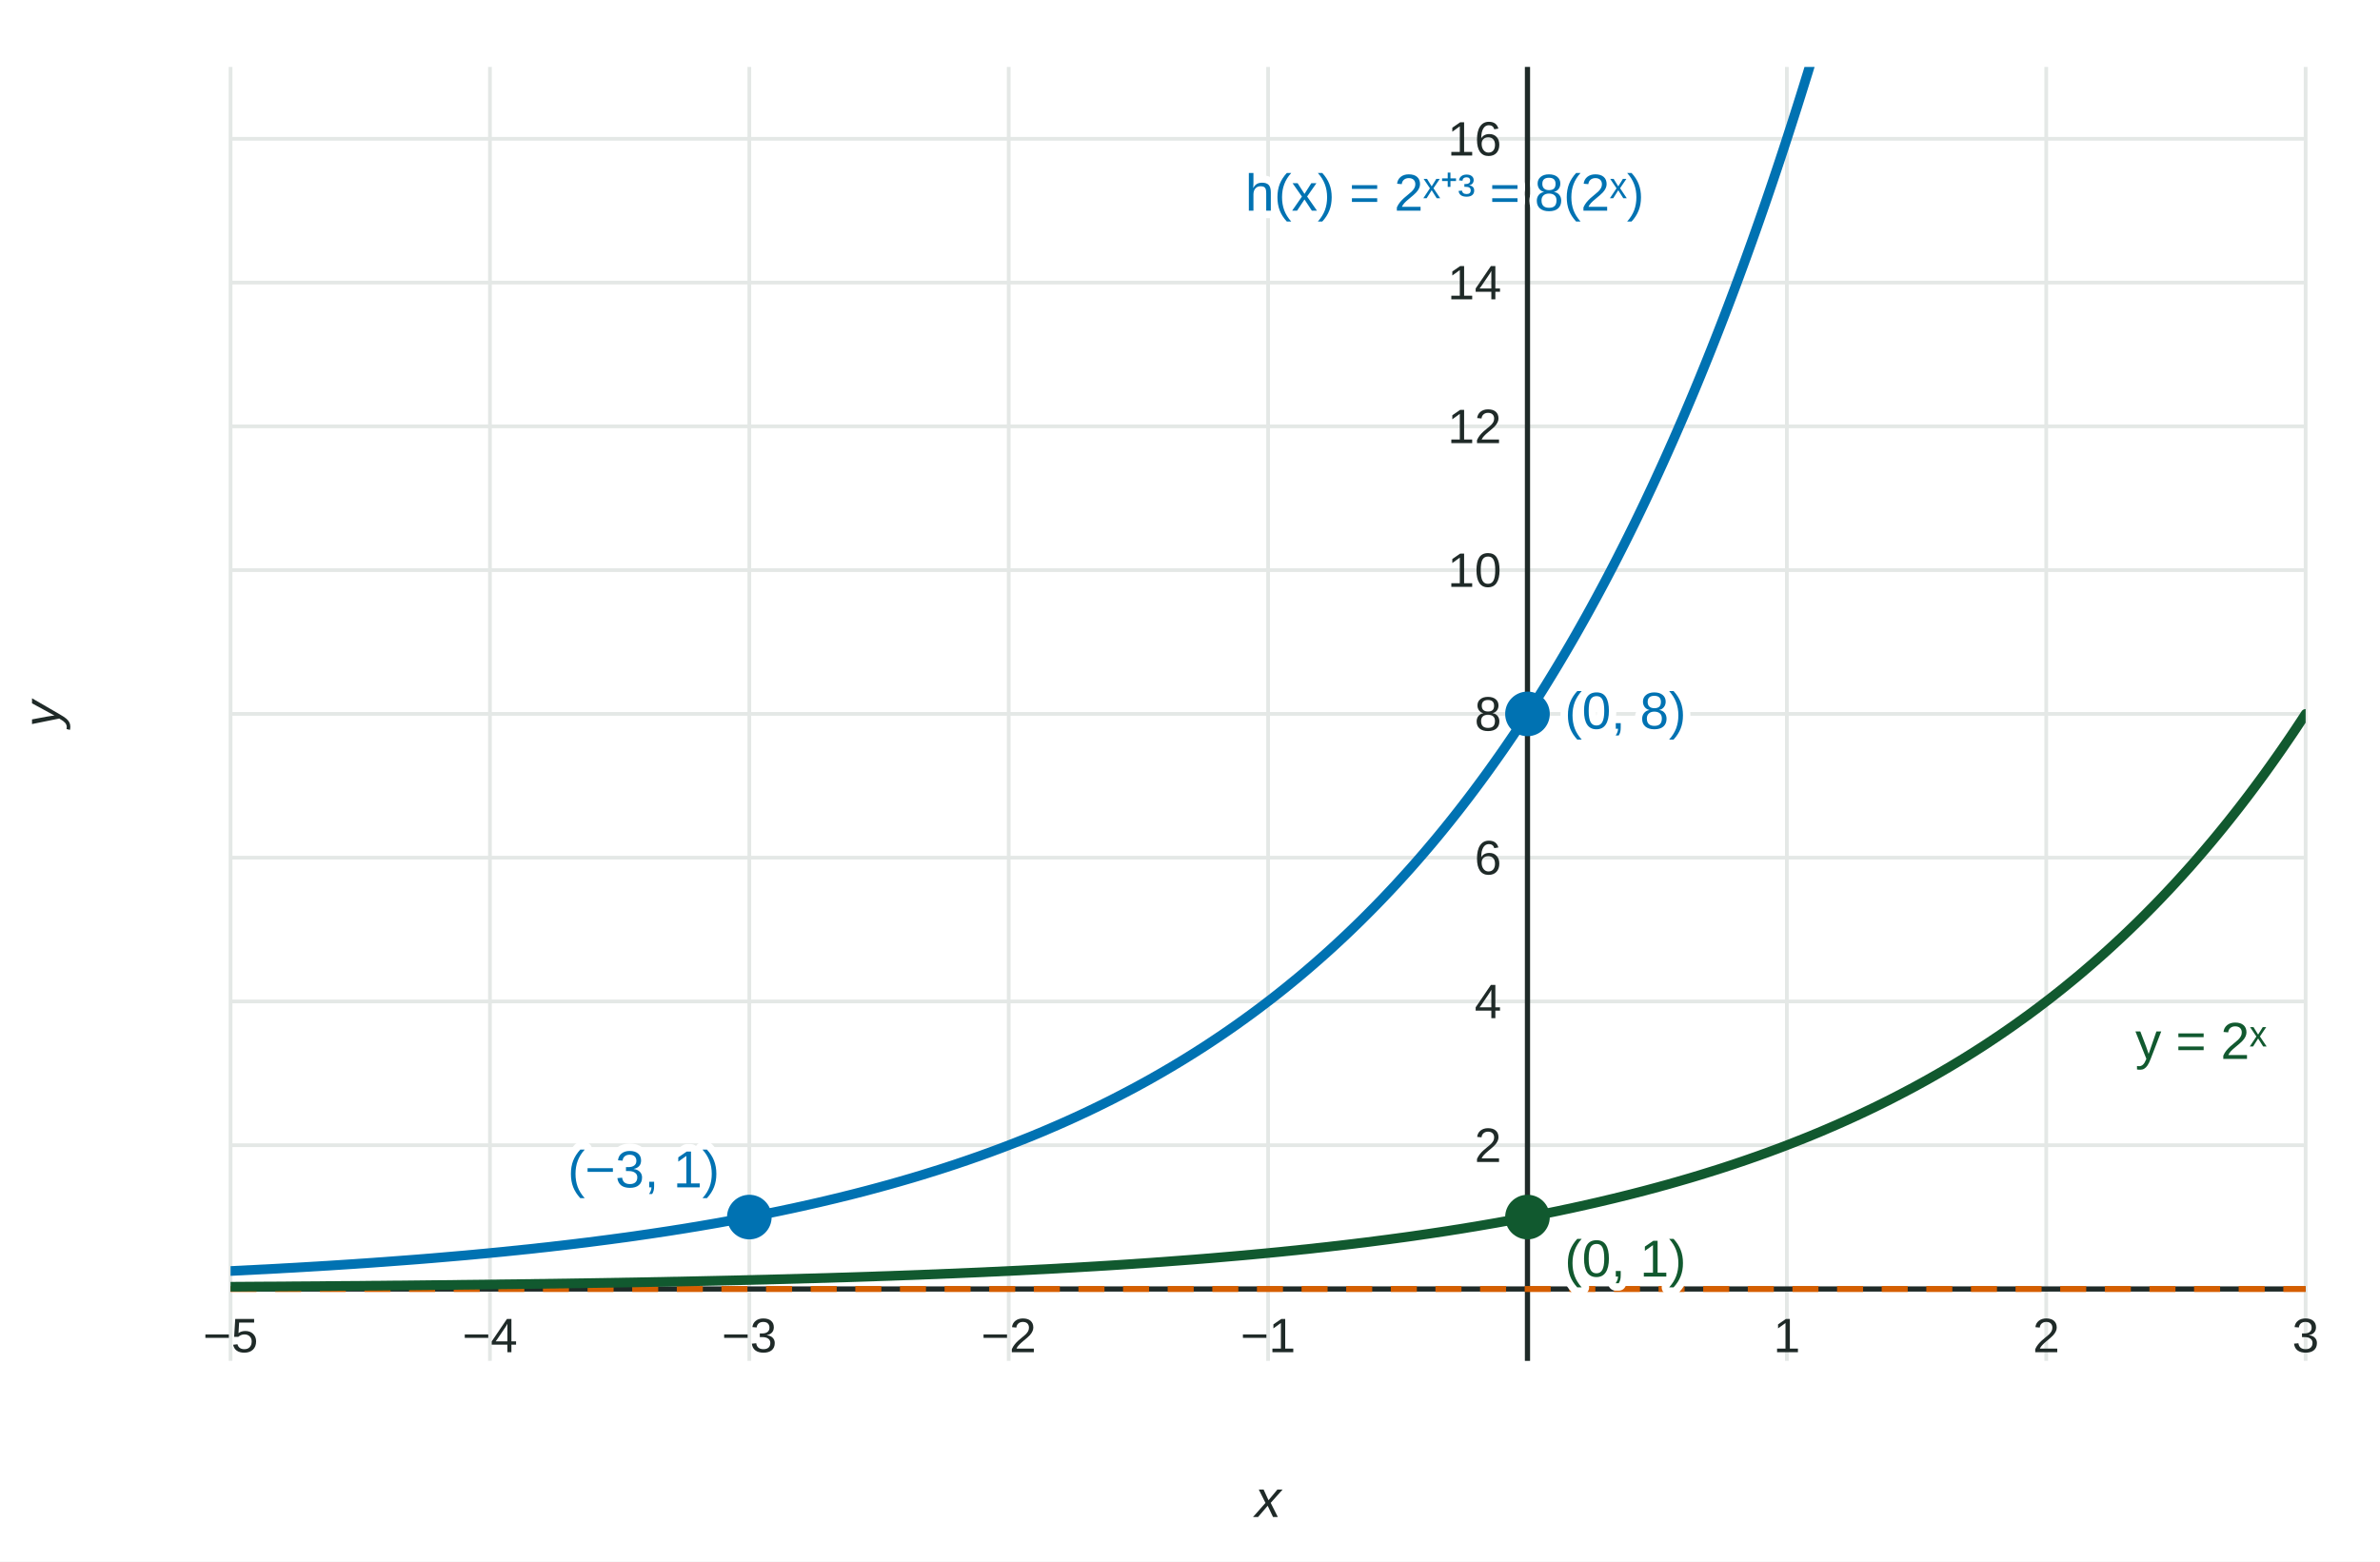
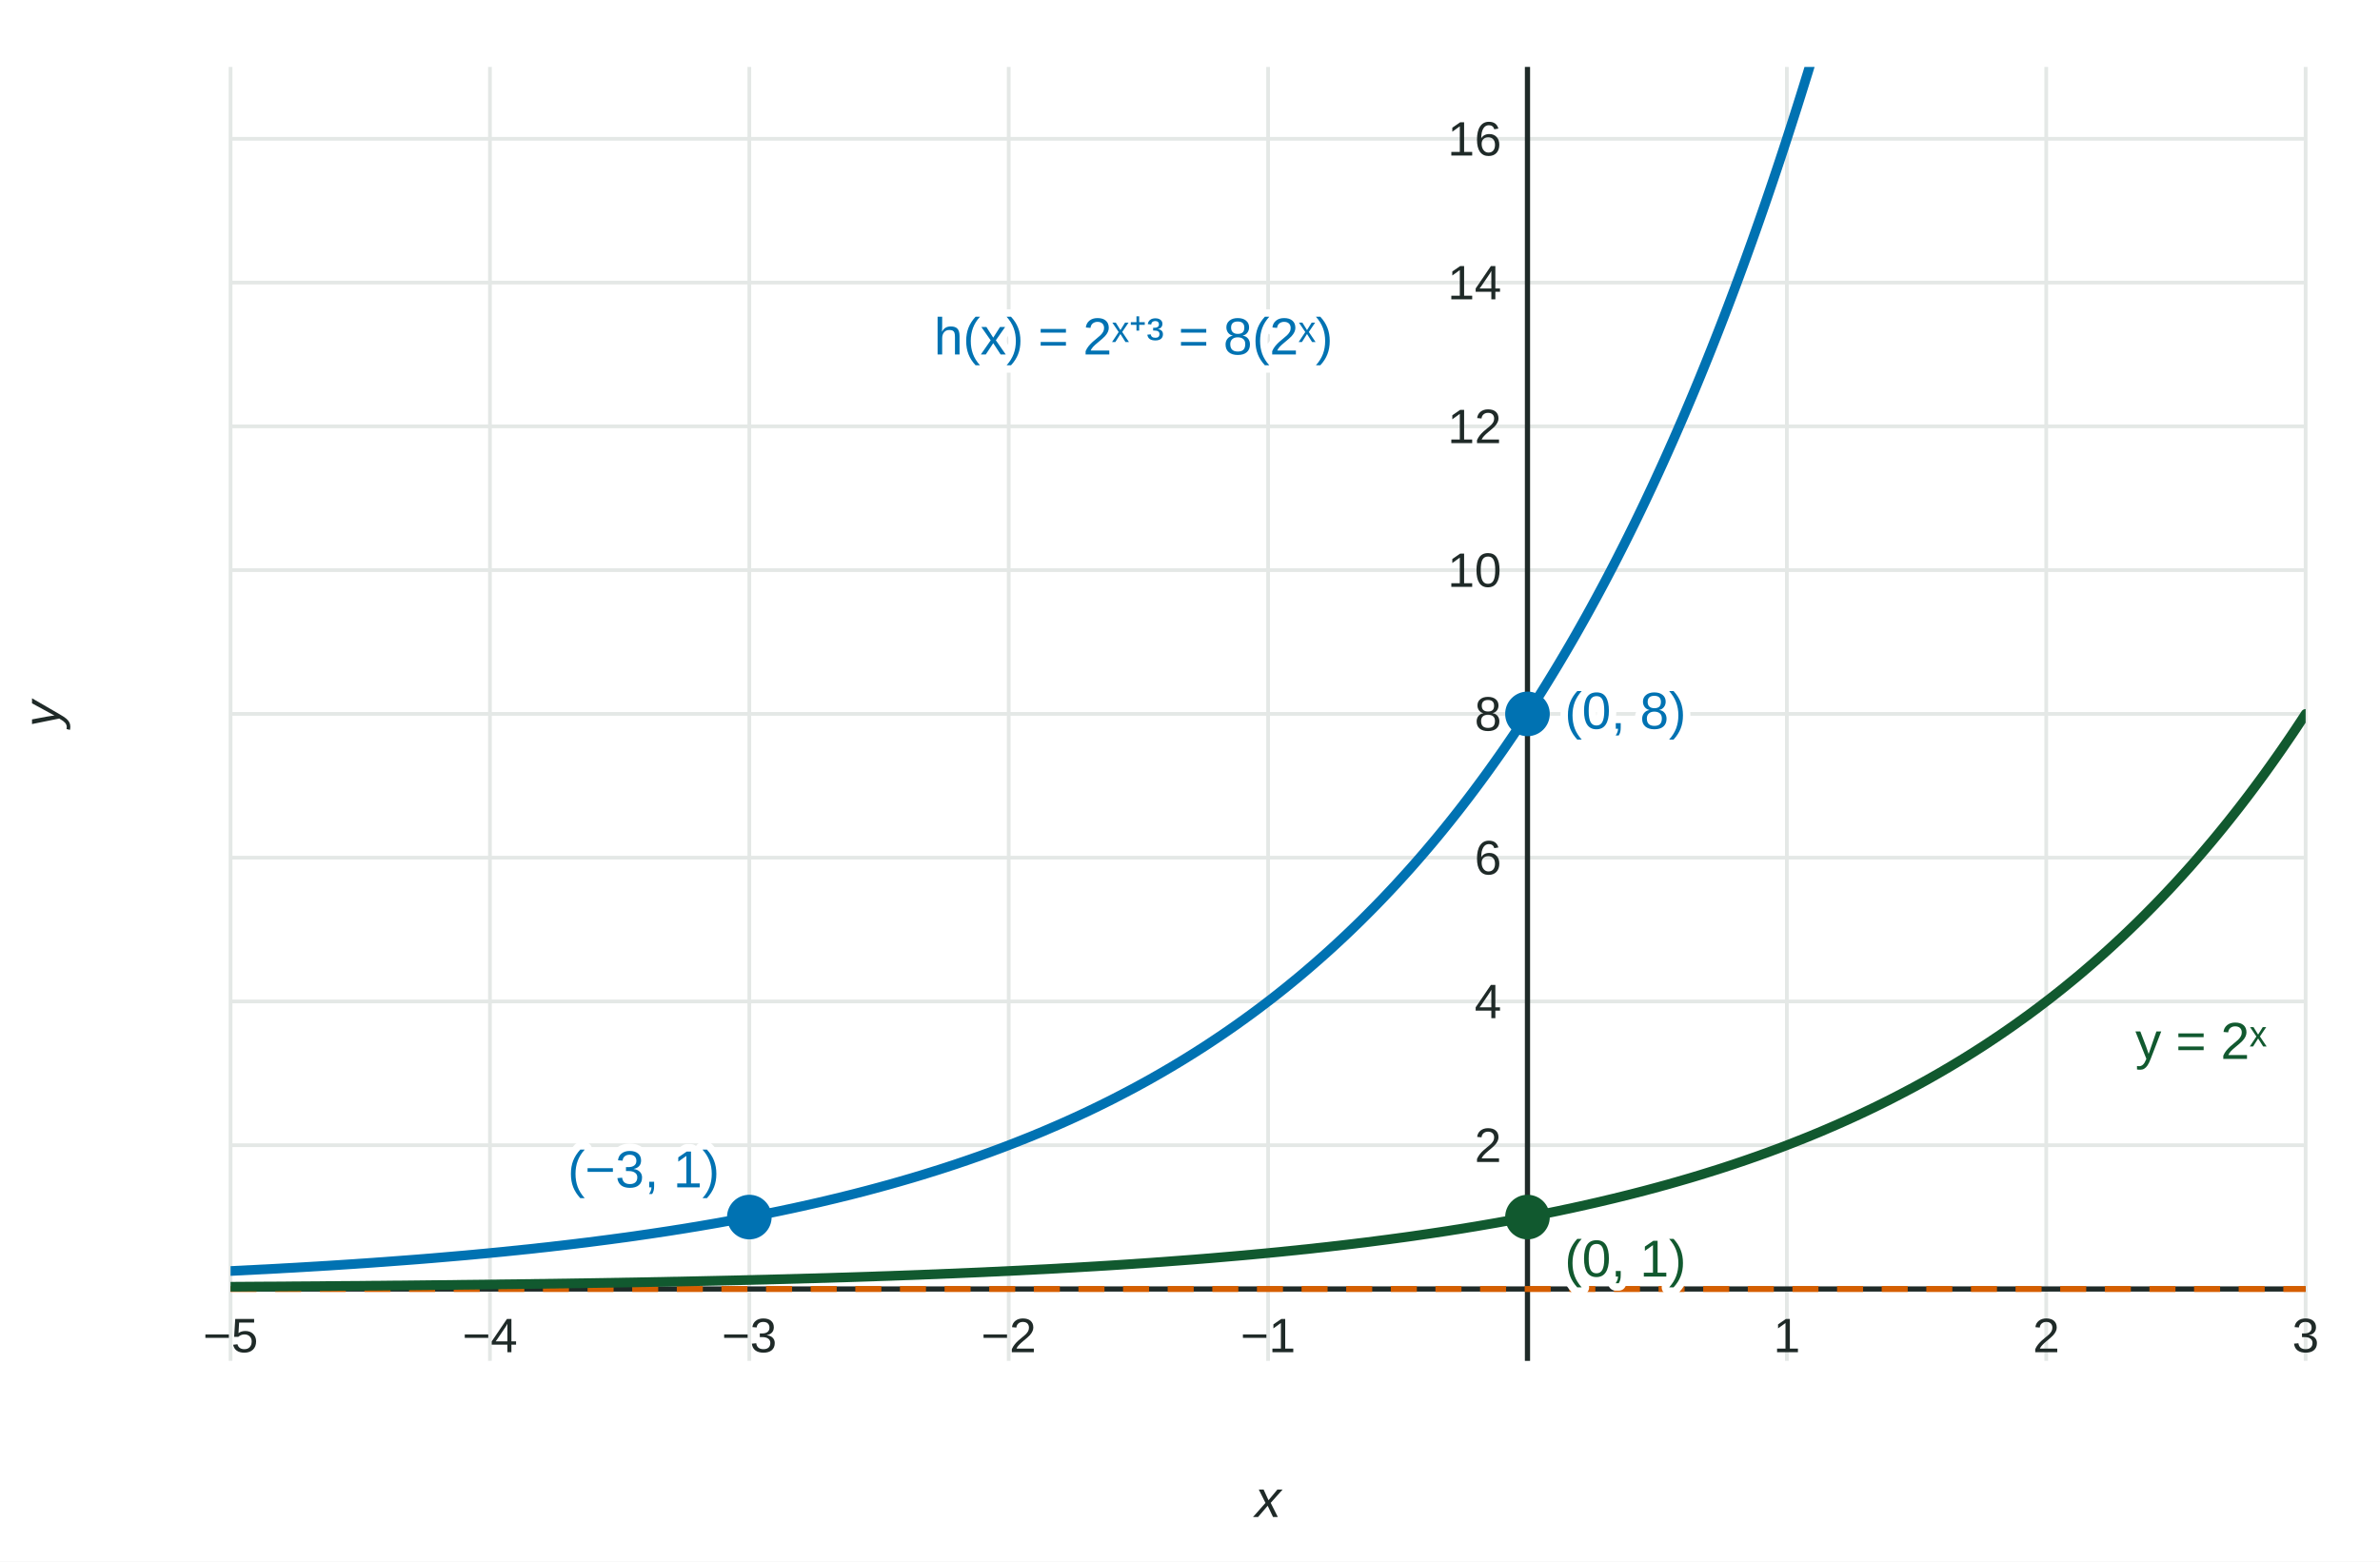
<svg xmlns="http://www.w3.org/2000/svg" width="640" height="420" viewBox="0 0 640 420" role="img" aria-labelledby="t d" font-family="Arial, Helvetica, sans-serif">
  <rect width="640" height="420" fill="#FFFFFF" />
  <clipPath id="c">
    <rect x="62" y="18" width="558" height="348" />
  </clipPath>
  <line x1="62" y1="18" x2="62" y2="366" stroke="#E4E8E6" stroke-width="1" />
  <line x1="131.75" y1="18" x2="131.75" y2="366" stroke="#E4E8E6" stroke-width="1" />
  <line x1="201.5" y1="18" x2="201.5" y2="366" stroke="#E4E8E6" stroke-width="1" />
  <line x1="271.25" y1="18" x2="271.25" y2="366" stroke="#E4E8E6" stroke-width="1" />
  <line x1="341" y1="18" x2="341" y2="366" stroke="#E4E8E6" stroke-width="1" />
  <line x1="410.75" y1="18" x2="410.75" y2="366" stroke="#E4E8E6" stroke-width="1" />
  <line x1="480.5" y1="18" x2="480.5" y2="366" stroke="#E4E8E6" stroke-width="1" />
  <line x1="550.25" y1="18" x2="550.25" y2="366" stroke="#E4E8E6" stroke-width="1" />
  <line x1="620" y1="18" x2="620" y2="366" stroke="#E4E8E6" stroke-width="1" />
  <line x1="62" y1="346.67" x2="620" y2="346.67" stroke="#E4E8E6" stroke-width="1" />
  <line x1="62" y1="308" x2="620" y2="308" stroke="#E4E8E6" stroke-width="1" />
  <line x1="62" y1="269.33" x2="620" y2="269.33" stroke="#E4E8E6" stroke-width="1" />
  <line x1="62" y1="230.67" x2="620" y2="230.67" stroke="#E4E8E6" stroke-width="1" />
  <line x1="62" y1="192" x2="620" y2="192" stroke="#E4E8E6" stroke-width="1" />
  <line x1="62" y1="153.33" x2="620" y2="153.33" stroke="#E4E8E6" stroke-width="1" />
  <line x1="62" y1="114.67" x2="620" y2="114.67" stroke="#E4E8E6" stroke-width="1" />
  <line x1="62" y1="76" x2="620" y2="76" stroke="#E4E8E6" stroke-width="1" />
  <line x1="62" y1="37.33" x2="620" y2="37.33" stroke="#E4E8E6" stroke-width="1" />
  <line x1="62" y1="346.67" x2="620" y2="346.67" stroke="#1F2A28" stroke-width="1.4" />
  <line x1="410.75" y1="18" x2="410.75" y2="366" stroke="#1F2A28" stroke-width="1.4" />
  <text x="62" y="363.67" font-size="13" fill="#1F2A28" text-anchor="middle">−5</text>
  <text x="131.75" y="363.67" font-size="13" fill="#1F2A28" text-anchor="middle">−4</text>
  <text x="201.5" y="363.67" font-size="13" fill="#1F2A28" text-anchor="middle">−3</text>
  <text x="271.25" y="363.67" font-size="13" fill="#1F2A28" text-anchor="middle">−2</text>
  <text x="341" y="363.67" font-size="13" fill="#1F2A28" text-anchor="middle">−1</text>
  <text x="480.5" y="363.67" font-size="13" fill="#1F2A28" text-anchor="middle">1</text>
  <text x="550.25" y="363.67" font-size="13" fill="#1F2A28" text-anchor="middle">2</text>
  <text x="620" y="363.67" font-size="13" fill="#1F2A28" text-anchor="middle">3</text>
  <text x="403.75" y="312.5" font-size="13" fill="#1F2A28" text-anchor="end">2</text>
  <text x="403.75" y="273.83" font-size="13" fill="#1F2A28" text-anchor="end">4</text>
  <text x="403.75" y="235.17" font-size="13" fill="#1F2A28" text-anchor="end">6</text>
  <text x="403.75" y="196.5" font-size="13" fill="#1F2A28" text-anchor="end">8</text>
  <text x="403.75" y="157.83" font-size="13" fill="#1F2A28" text-anchor="end">10</text>
  <text x="403.75" y="119.17" font-size="13" fill="#1F2A28" text-anchor="end">12</text>
  <text x="403.75" y="80.5" font-size="13" fill="#1F2A28" text-anchor="end">14</text>
  <text x="403.75" y="41.83" font-size="13" fill="#1F2A28" text-anchor="end">16</text>
  <text x="341" y="408" font-size="14" fill="#1F2A28" text-anchor="middle" font-style="italic">x</text>
  <text transform="translate(16 192) rotate(-90)" font-size="14" fill="#1F2A28" text-anchor="middle" font-style="italic">y</text>
  <g clip-path="url(#c)">
    <line x1="62" y1="346.67" x2="620" y2="346.67" stroke="#D55E00" stroke-width="1.6" stroke-dasharray="7 5" />
    <polyline points="62,346.06 62.93,346.06 63.86,346.05 64.79,346.05 65.72,346.04 66.65,346.03 67.58,346.03 68.51,346.02 69.44,346.02 70.37,346.01 71.3,346 72.23,346 73.16,345.99 74.09,345.99 75.02,345.98 75.95,345.97 76.88,345.97 77.81,345.96 78.74,345.95 79.67,345.95 80.6,345.94 81.53,345.93 82.46,345.93 83.39,345.92 84.32,345.91 85.25,345.91 86.18,345.9 87.11,345.89 88.04,345.88 88.97,345.88 89.9,345.87 90.83,345.86 91.76,345.85 92.69,345.85 93.62,345.84 94.55,345.83 95.48,345.82 96.41,345.82 97.34,345.81 98.27,345.8 99.2,345.79 100.13,345.78 101.06,345.78 101.99,345.77 102.92,345.76 103.85,345.75 104.78,345.74 105.71,345.73 106.64,345.73 107.57,345.72 108.5,345.71 109.43,345.7 110.36,345.69 111.29,345.68 112.22,345.67 113.15,345.66 114.08,345.65 115.01,345.64 115.94,345.63 116.87,345.62 117.8,345.61 118.73,345.6 119.66,345.6 120.59,345.59 121.52,345.58 122.45,345.57 123.38,345.55 124.31,345.54 125.24,345.53 126.17,345.52 127.1,345.51 128.03,345.5 128.96,345.49 129.89,345.48 130.82,345.47 131.75,345.46 132.68,345.45 133.61,345.44 134.54,345.42 135.47,345.41 136.4,345.4 137.33,345.39 138.26,345.38 139.19,345.37 140.12,345.35 141.05,345.34 141.98,345.33 142.91,345.32 143.84,345.3 144.77,345.29 145.7,345.28 146.63,345.27 147.56,345.25 148.49,345.24 149.42,345.23 150.35,345.21 151.28,345.2 152.21,345.19 153.14,345.17 154.07,345.16 155,345.14 155.93,345.13 156.86,345.12 157.79,345.1 158.72,345.09 159.65,345.07 160.58,345.06 161.51,345.04 162.44,345.03 163.37,345.01 164.3,345 165.23,344.98 166.16,344.97 167.09,344.95 168.02,344.93 168.95,344.92 169.88,344.9 170.81,344.89 171.74,344.87 172.67,344.85 173.6,344.84 174.53,344.82 175.46,344.8 176.39,344.78 177.32,344.77 178.25,344.75 179.18,344.73 180.11,344.71 181.04,344.69 181.97,344.68 182.9,344.66 183.83,344.64 184.76,344.62 185.69,344.6 186.62,344.58 187.55,344.56 188.48,344.54 189.41,344.52 190.34,344.5 191.27,344.48 192.2,344.46 193.13,344.44 194.06,344.42 194.99,344.4 195.92,344.38 196.85,344.36 197.78,344.34 198.71,344.32 199.64,344.29 200.57,344.27 201.5,344.25 202.43,344.23 203.36,344.2 204.29,344.18 205.22,344.16 206.15,344.14 207.08,344.11 208.01,344.09 208.94,344.06 209.87,344.04 210.8,344.02 211.73,343.99 212.66,343.97 213.59,343.94 214.52,343.92 215.45,343.89 216.38,343.86 217.31,343.84 218.24,343.81 219.17,343.79 220.1,343.76 221.03,343.73 221.96,343.71 222.89,343.68 223.82,343.65 224.75,343.62 225.68,343.59 226.61,343.57 227.54,343.54 228.47,343.51 229.4,343.48 230.33,343.45 231.26,343.42 232.19,343.39 233.12,343.36 234.05,343.33 234.98,343.3 235.91,343.26 236.84,343.23 237.77,343.2 238.7,343.17 239.63,343.14 240.56,343.1 241.49,343.07 242.42,343.04 243.35,343 244.28,342.97 245.21,342.94 246.14,342.9 247.07,342.87 248,342.83 248.93,342.79 249.86,342.76 250.79,342.72 251.72,342.69 252.65,342.65 253.58,342.61 254.51,342.57 255.44,342.54 256.37,342.5 257.3,342.46 258.23,342.42 259.16,342.38 260.09,342.34 261.02,342.3 261.95,342.26 262.88,342.22 263.81,342.18 264.74,342.14 265.67,342.09 266.6,342.05 267.53,342.01 268.46,341.97 269.39,341.92 270.32,341.88 271.25,341.83 272.18,341.79 273.11,341.74 274.04,341.7 274.97,341.65 275.9,341.6 276.83,341.56 277.76,341.51 278.69,341.46 279.62,341.41 280.55,341.37 281.48,341.32 282.41,341.27 283.34,341.22 284.27,341.17 285.2,341.11 286.13,341.06 287.06,341.01 287.99,340.96 288.92,340.91 289.85,340.85 290.78,340.8 291.71,340.74 292.64,340.69 293.57,340.63 294.5,340.58 295.43,340.52 296.36,340.46 297.29,340.41 298.22,340.35 299.15,340.29 300.08,340.23 301.01,340.17 301.94,340.11 302.87,340.05 303.8,339.99 304.73,339.93 305.66,339.86 306.59,339.8 307.52,339.74 308.45,339.67 309.38,339.61 310.31,339.54 311.24,339.47 312.17,339.41 313.1,339.34 314.03,339.27 314.96,339.2 315.89,339.13 316.82,339.06 317.75,338.99 318.68,338.92 319.61,338.85 320.54,338.78 321.47,338.71 322.4,338.63 323.33,338.56 324.26,338.48 325.19,338.41 326.12,338.33 327.05,338.25 327.98,338.17 328.91,338.09 329.84,338.01 330.77,337.93 331.7,337.85 332.63,337.77 333.56,337.69 334.49,337.61 335.42,337.52 336.35,337.44 337.28,337.35 338.21,337.26 339.14,337.18 340.07,337.09 341,337 341.93,336.91 342.86,336.82 343.79,336.73 344.72,336.64 345.65,336.54 346.58,336.45 347.51,336.35 348.44,336.26 349.37,336.16 350.3,336.06 351.23,335.97 352.16,335.87 353.09,335.77 354.02,335.66 354.95,335.56 355.88,335.46 356.81,335.36 357.74,335.25 358.67,335.14 359.6,335.04 360.53,334.93 361.46,334.82 362.39,334.71 363.32,334.6 364.25,334.49 365.18,334.37 366.11,334.26 367.04,334.15 367.97,334.03 368.9,333.91 369.83,333.79 370.76,333.67 371.69,333.55 372.62,333.43 373.55,333.31 374.48,333.18 375.41,333.06 376.34,332.93 377.27,332.81 378.2,332.68 379.13,332.55 380.06,332.42 380.99,332.28 381.92,332.15 382.85,332.01 383.78,331.88 384.71,331.74 385.64,331.6 386.57,331.46 387.5,331.32 388.43,331.18 389.36,331.04 390.29,330.89 391.22,330.74 392.15,330.6 393.08,330.45 394.01,330.3 394.94,330.14 395.87,329.99 396.8,329.84 397.73,329.68 398.66,329.52 399.59,329.36 400.52,329.2 401.45,329.04 402.38,328.88 403.31,328.71 404.24,328.54 405.17,328.38 406.1,328.21 407.03,328.03 407.96,327.86 408.89,327.69 409.82,327.51 410.75,327.33 411.68,327.15 412.61,326.97 413.54,326.79 414.47,326.61 415.4,326.42 416.33,326.23 417.26,326.04 418.19,325.85 419.12,325.66 420.05,325.46 420.98,325.26 421.91,325.07 422.84,324.87 423.77,324.66 424.7,324.46 425.63,324.25 426.56,324.04 427.49,323.83 428.42,323.62 429.35,323.41 430.28,323.19 431.21,322.97 432.14,322.75 433.07,322.53 434,322.31 434.93,322.08 435.86,321.85 436.79,321.62 437.72,321.39 438.65,321.16 439.58,320.92 440.51,320.68 441.44,320.44 442.37,320.2 443.3,319.95 444.23,319.7 445.16,319.45 446.09,319.2 447.02,318.94 447.95,318.69 448.88,318.43 449.81,318.16 450.74,317.9 451.67,317.63 452.6,317.36 453.53,317.09 454.46,316.82 455.39,316.54 456.32,316.26 457.25,315.98 458.18,315.69 459.11,315.4 460.04,315.11 460.97,314.82 461.9,314.53 462.83,314.23 463.76,313.93 464.69,313.62 465.62,313.32 466.55,313.01 467.48,312.69 468.41,312.38 469.34,312.06 470.27,311.74 471.2,311.41 472.13,311.09 473.06,310.76 473.99,310.42 474.92,310.09 475.85,309.75 476.78,309.4 477.71,309.06 478.64,308.71 479.57,308.36 480.5,308 481.43,307.64 482.36,307.28 483.29,306.91 484.22,306.54 485.15,306.17 486.08,305.8 487.01,305.42 487.94,305.03 488.87,304.65 489.8,304.26 490.73,303.86 491.66,303.46 492.59,303.06 493.52,302.66 494.45,302.25 495.38,301.84 496.31,301.42 497.24,301 498.17,300.58 499.1,300.15 500.03,299.72 500.96,299.28 501.89,298.84 502.82,298.4 503.75,297.95 504.68,297.5 505.61,297.04 506.54,296.58 507.47,296.12 508.4,295.65 509.33,295.17 510.26,294.69 511.19,294.21 512.12,293.72 513.05,293.23 513.98,292.74 514.91,292.24 515.84,291.73 516.77,291.22 517.7,290.71 518.63,290.19 519.56,289.66 520.49,289.13 521.42,288.6 522.35,288.06 523.28,287.51 524.21,286.97 525.14,286.41 526.07,285.85 527,285.29 527.93,284.72 528.86,284.14 529.79,283.56 530.72,282.98 531.65,282.38 532.58,281.79 533.51,281.19 534.44,280.58 535.37,279.96 536.3,279.34 537.23,278.72 538.16,278.09 539.09,277.45 540.02,276.81 540.95,276.16 541.88,275.51 542.81,274.84 543.74,274.18 544.67,273.5 545.6,272.83 546.53,272.14 547.46,271.45 548.39,270.75 549.32,270.04 550.25,269.33 551.18,268.62 552.11,267.89 553.04,267.16 553.97,266.42 554.9,265.68 555.83,264.92 556.76,264.16 557.69,263.4 558.62,262.63 559.55,261.85 560.48,261.06 561.41,260.26 562.34,259.46 563.27,258.65 564.2,257.83 565.13,257.01 566.06,256.18 566.99,255.34 567.92,254.49 568.85,253.63 569.78,252.77 570.71,251.9 571.64,251.02 572.57,250.13 573.5,249.23 574.43,248.33 575.36,247.42 576.29,246.49 577.22,245.56 578.15,244.62 579.08,243.68 580.01,242.72 580.94,241.76 581.87,240.78 582.8,239.8 583.73,238.81 584.66,237.81 585.59,236.79 586.52,235.77 587.45,234.74 588.38,233.71 589.31,232.66 590.24,231.6 591.17,230.53 592.1,229.45 593.03,228.36 593.96,227.26 594.89,226.16 595.82,225.04 596.75,223.91 597.68,222.77 598.61,221.62 599.54,220.46 600.47,219.28 601.4,218.1 602.33,216.91 603.26,215.7 604.19,214.49 605.12,213.26 606.05,212.02 606.98,210.77 607.91,209.51 608.84,208.24 609.77,206.95 610.7,205.65 611.63,204.34 612.56,203.02 613.49,201.69 614.42,200.34 615.35,198.98 616.28,197.61 617.21,196.23 618.14,194.83 619.07,193.42 620,192" fill="none" stroke="#11592F" stroke-width="2.6" stroke-linejoin="round" stroke-linecap="round" />
    <polyline points="62,341.83 62.93,341.79 63.86,341.74 64.79,341.7 65.72,341.65 66.65,341.6 67.58,341.56 68.51,341.51 69.44,341.46 70.37,341.41 71.3,341.37 72.23,341.32 73.16,341.27 74.09,341.22 75.02,341.17 75.95,341.11 76.88,341.06 77.81,341.01 78.74,340.96 79.67,340.91 80.6,340.85 81.53,340.8 82.46,340.74 83.39,340.69 84.32,340.63 85.25,340.58 86.18,340.52 87.11,340.46 88.04,340.41 88.97,340.35 89.9,340.29 90.83,340.23 91.76,340.17 92.69,340.11 93.62,340.05 94.55,339.99 95.48,339.93 96.41,339.86 97.34,339.8 98.27,339.74 99.2,339.67 100.13,339.61 101.06,339.54 101.99,339.47 102.92,339.41 103.85,339.34 104.78,339.27 105.71,339.2 106.64,339.13 107.57,339.06 108.5,338.99 109.43,338.92 110.36,338.85 111.29,338.78 112.22,338.71 113.15,338.63 114.08,338.56 115.01,338.48 115.94,338.41 116.87,338.33 117.8,338.25 118.73,338.17 119.66,338.09 120.59,338.01 121.52,337.93 122.45,337.85 123.38,337.77 124.31,337.69 125.24,337.61 126.17,337.52 127.1,337.44 128.03,337.35 128.96,337.26 129.89,337.18 130.82,337.09 131.75,337 132.68,336.91 133.61,336.82 134.54,336.73 135.47,336.64 136.4,336.54 137.33,336.45 138.26,336.35 139.19,336.26 140.12,336.16 141.05,336.06 141.98,335.97 142.91,335.87 143.84,335.77 144.77,335.66 145.7,335.56 146.63,335.46 147.56,335.36 148.49,335.25 149.42,335.14 150.35,335.04 151.28,334.93 152.21,334.82 153.14,334.71 154.07,334.6 155,334.49 155.93,334.37 156.86,334.26 157.79,334.15 158.72,334.03 159.65,333.91 160.58,333.79 161.51,333.67 162.44,333.55 163.37,333.43 164.3,333.31 165.23,333.18 166.16,333.06 167.09,332.93 168.02,332.81 168.95,332.68 169.88,332.55 170.81,332.42 171.74,332.28 172.67,332.15 173.6,332.01 174.53,331.88 175.46,331.74 176.39,331.6 177.32,331.46 178.25,331.32 179.18,331.18 180.11,331.04 181.04,330.89 181.97,330.74 182.9,330.6 183.83,330.45 184.76,330.3 185.69,330.14 186.62,329.99 187.55,329.84 188.48,329.68 189.41,329.52 190.34,329.36 191.27,329.2 192.2,329.04 193.13,328.88 194.06,328.71 194.99,328.54 195.92,328.38 196.85,328.21 197.78,328.03 198.71,327.86 199.64,327.69 200.57,327.51 201.5,327.33 202.43,327.15 203.36,326.97 204.29,326.79 205.22,326.61 206.15,326.42 207.08,326.23 208.01,326.04 208.94,325.85 209.87,325.66 210.8,325.46 211.73,325.26 212.66,325.07 213.59,324.87 214.52,324.66 215.45,324.46 216.38,324.25 217.31,324.04 218.24,323.83 219.17,323.62 220.1,323.41 221.03,323.19 221.96,322.97 222.89,322.75 223.82,322.53 224.75,322.31 225.68,322.08 226.61,321.85 227.54,321.62 228.47,321.39 229.4,321.16 230.33,320.92 231.26,320.68 232.19,320.44 233.12,320.2 234.05,319.95 234.98,319.7 235.91,319.45 236.84,319.2 237.77,318.94 238.7,318.69 239.63,318.43 240.56,318.16 241.49,317.9 242.42,317.63 243.35,317.36 244.28,317.09 245.21,316.82 246.14,316.54 247.07,316.26 248,315.98 248.93,315.69 249.86,315.4 250.79,315.11 251.72,314.82 252.65,314.53 253.58,314.23 254.51,313.93 255.44,313.62 256.37,313.32 257.3,313.01 258.23,312.69 259.16,312.38 260.09,312.06 261.02,311.74 261.95,311.41 262.88,311.09 263.81,310.76 264.74,310.42 265.67,310.09 266.6,309.75 267.53,309.4 268.46,309.06 269.39,308.71 270.32,308.36 271.25,308 272.18,307.64 273.11,307.28 274.04,306.91 274.97,306.54 275.9,306.17 276.83,305.8 277.76,305.42 278.69,305.03 279.62,304.65 280.55,304.26 281.48,303.86 282.41,303.46 283.34,303.06 284.27,302.66 285.2,302.25 286.13,301.84 287.06,301.42 287.99,301 288.92,300.58 289.85,300.15 290.78,299.72 291.71,299.28 292.64,298.84 293.57,298.4 294.5,297.95 295.43,297.5 296.36,297.04 297.29,296.58 298.22,296.12 299.15,295.65 300.08,295.17 301.01,294.69 301.94,294.21 302.87,293.72 303.8,293.23 304.73,292.74 305.66,292.24 306.59,291.73 307.52,291.22 308.45,290.71 309.38,290.19 310.31,289.66 311.24,289.13 312.17,288.6 313.1,288.06 314.03,287.51 314.96,286.97 315.89,286.41 316.82,285.85 317.75,285.29 318.68,284.72 319.61,284.14 320.54,283.56 321.47,282.98 322.4,282.38 323.33,281.79 324.26,281.19 325.19,280.58 326.12,279.96 327.05,279.34 327.98,278.72 328.91,278.09 329.84,277.45 330.77,276.81 331.7,276.16 332.63,275.51 333.56,274.84 334.49,274.18 335.42,273.5 336.35,272.83 337.28,272.14 338.21,271.45 339.14,270.75 340.07,270.04 341,269.33 341.93,268.62 342.86,267.89 343.79,267.16 344.72,266.42 345.65,265.68 346.58,264.92 347.51,264.16 348.44,263.4 349.37,262.63 350.3,261.85 351.23,261.06 352.16,260.26 353.09,259.46 354.02,258.65 354.95,257.83 355.88,257.01 356.81,256.18 357.74,255.34 358.67,254.49 359.6,253.63 360.53,252.77 361.46,251.9 362.39,251.02 363.32,250.13 364.25,249.23 365.18,248.33 366.11,247.42 367.04,246.49 367.97,245.56 368.9,244.62 369.83,243.68 370.76,242.72 371.69,241.76 372.62,240.78 373.55,239.8 374.48,238.81 375.41,237.81 376.34,236.79 377.27,235.77 378.2,234.74 379.13,233.71 380.06,232.66 380.99,231.6 381.92,230.53 382.85,229.45 383.78,228.36 384.71,227.26 385.64,226.16 386.57,225.04 387.5,223.91 388.43,222.77 389.36,221.62 390.29,220.46 391.22,219.28 392.15,218.1 393.08,216.91 394.01,215.7 394.94,214.49 395.87,213.26 396.8,212.02 397.73,210.77 398.66,209.51 399.59,208.24 400.52,206.95 401.45,205.65 402.38,204.34 403.31,203.02 404.24,201.69 405.17,200.34 406.1,198.98 407.03,197.61 407.96,196.23 408.89,194.83 409.82,193.42 410.75,192 411.68,190.56 412.61,189.11 413.54,187.65 414.47,186.18 415.4,184.69 416.33,183.18 417.26,181.66 418.19,180.13 419.12,178.59 420.05,177.02 420.98,175.45 421.91,173.86 422.84,172.26 423.77,170.64 424.7,169 425.63,167.35 426.56,165.69 427.49,164.01 428.42,162.31 429.35,160.6 430.28,158.87 431.21,157.13 432.14,155.37 433.07,153.59 434,151.8 434.93,149.99 435.86,148.16 436.79,146.32 437.72,144.46 438.65,142.58 439.58,140.69 440.51,138.78 441.44,136.85 442.37,134.9 443.3,132.93 444.23,130.95 445.16,128.94 446.09,126.92 447.02,124.88 447.95,122.82 448.88,120.74 449.81,118.65 450.74,116.53 451.67,114.39 452.6,112.24 453.53,110.06 454.46,107.86 455.39,105.65 456.32,103.41 457.25,101.15 458.18,98.87 459.11,96.57 460.04,94.25 460.97,91.9 461.9,89.54 462.83,87.15 463.76,84.74 464.69,82.31 465.62,79.85 466.55,77.38 467.48,74.88 468.41,72.35 469.34,69.81 470.27,67.23 471.2,64.64 472.13,62.02 473.06,59.38 473.99,56.71 474.92,54.02 475.85,51.3 476.78,48.56 477.71,45.79 478.64,43 479.57,40.18 480.5,37.33 481.43,34.46 482.36,31.56 483.29,28.64 484.22,25.68 485.15,22.7 486.08,19.7 487.01,16.66 487.94,13.6 488.87,10.5 489.8,7.38 490.73,4.23 491.66,1.05 492.59,-2.16 493.52,-5.4 494.45,-8.66 495.38,-11.96 496.31,-15.29 497.24,-18.65 498.17,-22.05 499.1,-25.47 500.03,-28.92 500.96,-32.41 501.89,-35.93 502.82,-39.48 503.75,-43.07 504.68,-46.69 505.61,-50.34 506.54,-54.03 507.47,-57.75 508.4,-61.5 509.33,-65.29 510.26,-69.12 511.19,-72.98 512.12,-76.87 513.05,-80.81 513.98,-84.77 514.91,-88.78 515.84,-92.82 516.77,-96.9 517.7,-101.02 518.63,-105.18 519.56,-109.37 520.49,-113.61 521.42,-117.88 522.35,-122.19 523.28,-126.55 524.21,-130.94 525.14,-135.38 526.07,-139.85 527,-144.37 527.93,-148.93 528.86,-153.53 529.79,-158.17 530.72,-162.86 531.65,-167.59 532.58,-172.37 533.51,-177.19 534.44,-182.05 535.37,-186.96 536.3,-191.91 537.23,-196.91 538.16,-201.96 539.09,-207.06 540.02,-212.2 540.95,-217.39 541.88,-222.62 542.81,-227.91 543.74,-233.24 544.67,-238.63 545.6,-244.06 546.53,-249.55 547.46,-255.08 548.39,-260.67 549.32,-266.31 550.25,-272 551.18,-277.74 552.11,-283.54 553.04,-289.39 553.97,-295.3 554.9,-301.26 555.83,-307.28 556.76,-313.35 557.69,-319.47 558.62,-325.66 559.55,-331.9 560.48,-338.2 561.41,-344.56 562.34,-350.98 563.27,-357.46 564.2,-363.99 565.13,-370.59 566.06,-377.25 566.99,-383.97 567.92,-390.76 568.85,-397.6 569.78,-404.52 570.71,-411.49 571.64,-418.53 572.57,-425.63 573.5,-432.8 574.43,-440.04 575.36,-447.35 576.29,-454.72 577.22,-462.16 578.15,-469.67 579.08,-477.25 580.01,-484.9 580.94,-492.62 581.87,-500.41 582.8,-508.28 583.73,-516.21 584.66,-524.23 585.59,-532.31 586.52,-540.47 587.45,-548.71 588.38,-557.02 589.31,-565.41 590.24,-573.88 591.17,-582.43 592.1,-591.06 593.03,-599.76 593.96,-608.55 594.89,-617.42 595.82,-626.37 596.75,-635.41 597.68,-644.52 598.61,-653.73 599.54,-663.02 600.47,-672.39 601.4,-681.85 602.33,-691.4 603.26,-701.04 604.19,-710.77 605.12,-720.59 606.05,-730.49 606.98,-740.5 607.91,-750.59 608.84,-760.78 609.77,-771.06 610.7,-781.44 611.63,-791.91 612.56,-802.48 613.49,-813.15 614.42,-823.92 615.35,-834.79 616.28,-845.76 617.21,-856.83 618.14,-868.01 619.07,-879.28 620,-890.67" fill="none" stroke="#0072B2" stroke-width="2.6" stroke-linejoin="round" stroke-linecap="round" />
  </g>
  <circle cx="410.75" cy="327.33" r="5" fill="#11592F" stroke="#11592F" stroke-width="2" />
  <circle cx="201.5" cy="327.33" r="5" fill="#0072B2" stroke="#0072B2" stroke-width="2" />
  <circle cx="410.75" cy="192" r="5" fill="#0072B2" stroke="#0072B2" stroke-width="2" />
  <text x="609.54" y="284.8" font-size="14" fill="#11592F" text-anchor="end" stroke="#FFFFFF" stroke-width="4" stroke-linejoin="round" paint-order="stroke">y = 2ˣ</text>
-   <text x="442.14" y="56.67" font-size="14" fill="#0072B2" text-anchor="end" stroke="#FFFFFF" stroke-width="4" stroke-linejoin="round" paint-order="stroke">h(x) = 2ˣ⁺³ = 8(2ˣ)</text>
+   <text x="358.44" y="95.33" font-size="14" fill="#0072B2" text-anchor="end" stroke="#FFFFFF" stroke-width="4" stroke-linejoin="round" paint-order="stroke">h(x) = 2ˣ⁺³ = 8(2ˣ)</text>
  <text x="193.5" y="319.33" font-size="14" fill="#0072B2" text-anchor="end" stroke="#FFFFFF" stroke-width="4" stroke-linejoin="round" paint-order="stroke">(−3, 1)</text>
  <text x="420.75" y="196" font-size="14" fill="#0072B2" text-anchor="start" stroke="#FFFFFF" stroke-width="4" stroke-linejoin="round" paint-order="stroke">(0, 8)</text>
  <text x="420.75" y="343.33" font-size="14" fill="#11592F" text-anchor="start" stroke="#FFFFFF" stroke-width="4" stroke-linejoin="round" paint-order="stroke">(0, 1)</text>
</svg>
